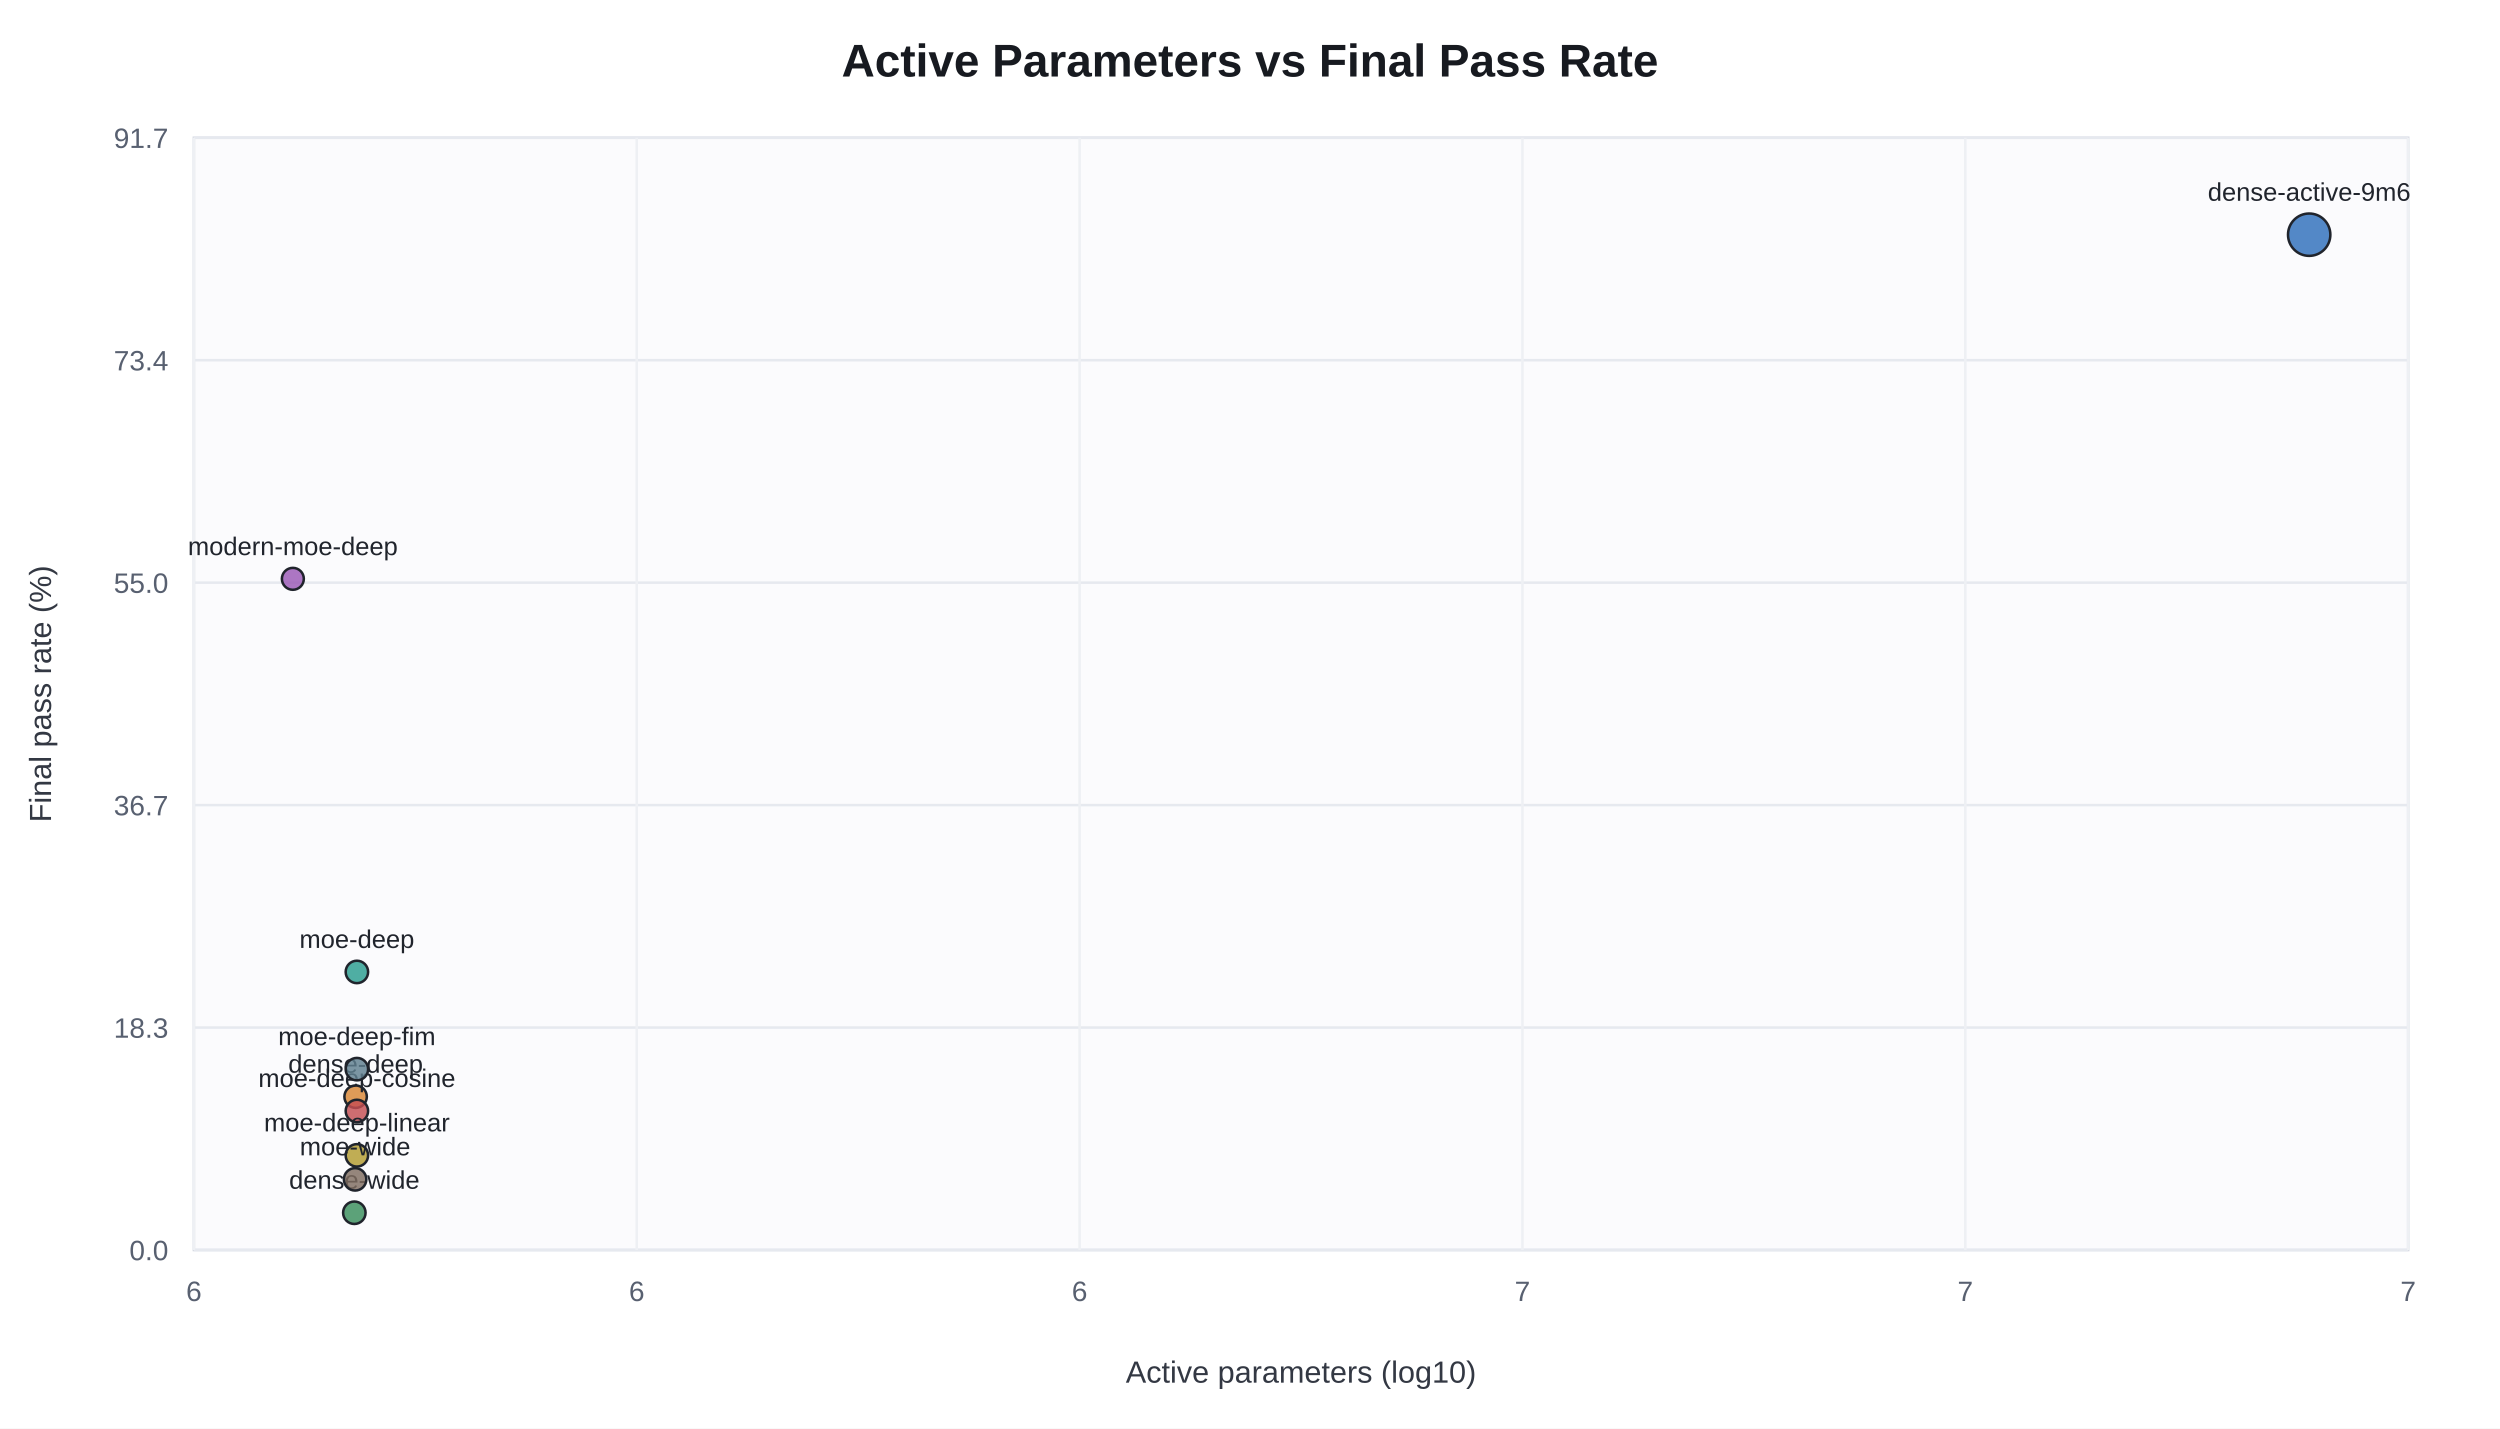
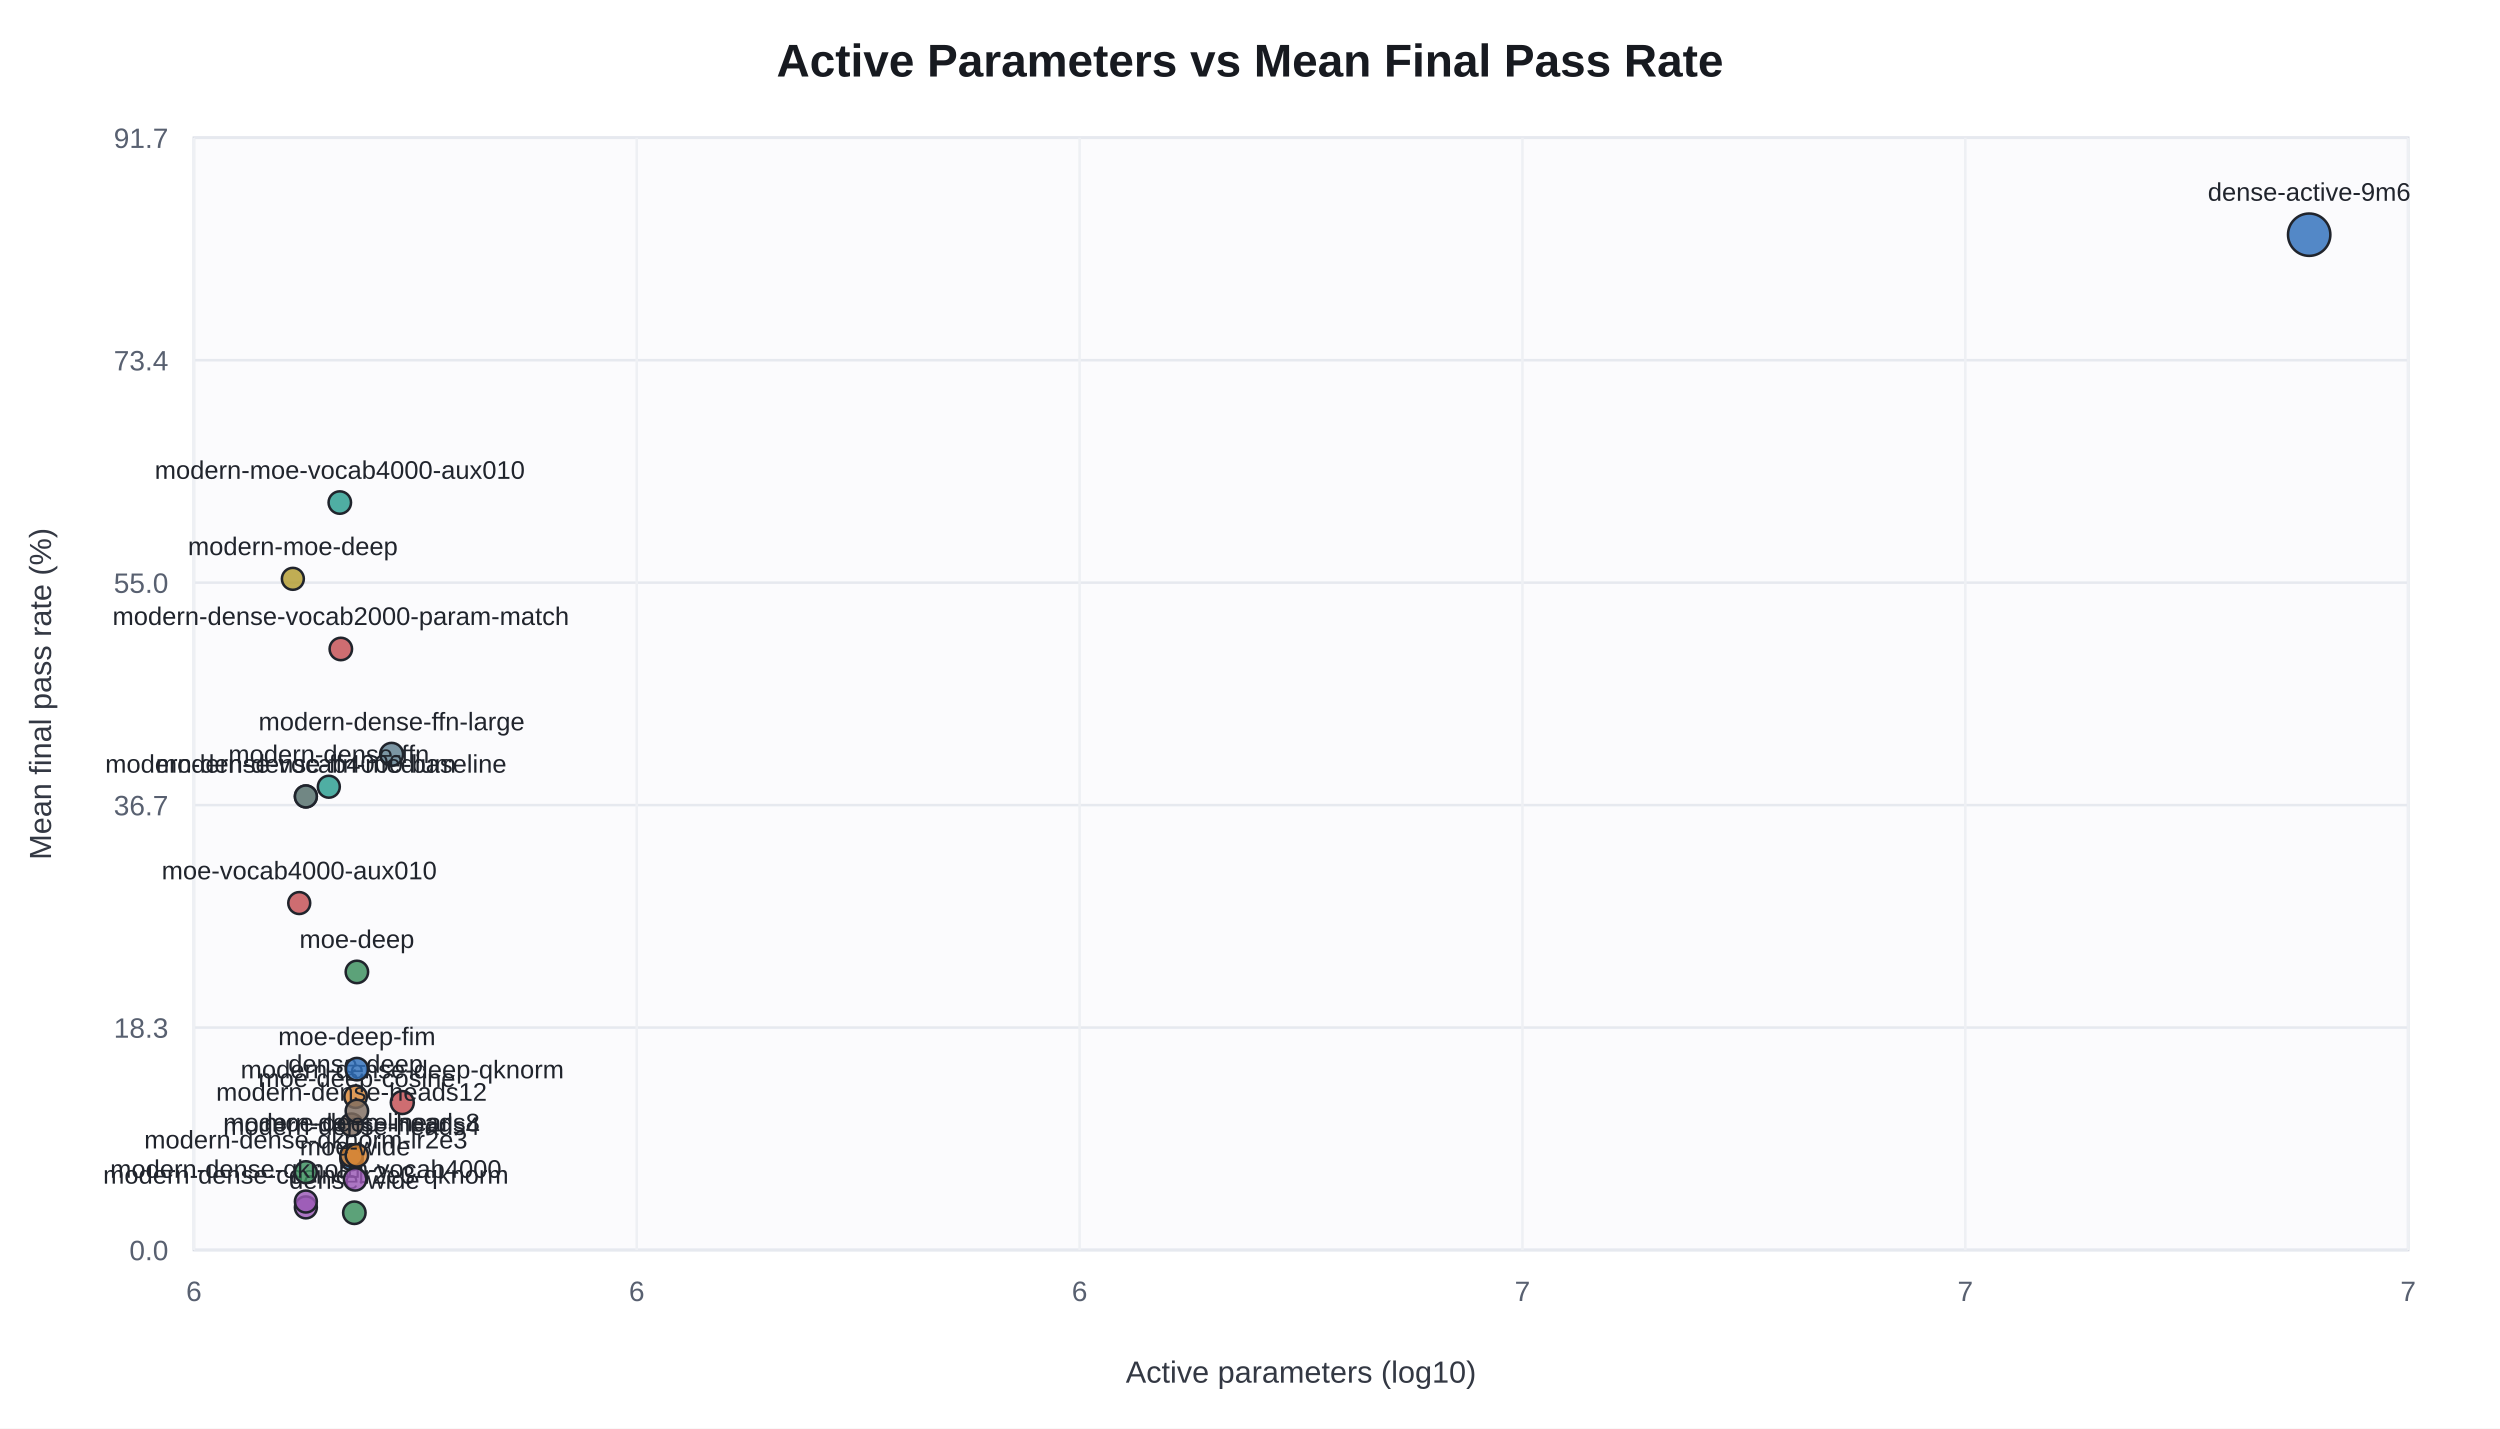
<svg xmlns="http://www.w3.org/2000/svg" width="980" height="560" viewBox="0 0 980 560" role="img">
  <style>
.title { font: 700 18px Arial, sans-serif; fill: #171a20; }
.axis-label { font: 12px Arial, sans-serif; fill: #333843; }
.tick { font: 11px Arial, sans-serif; fill: #586070; }
.legend { font: 12px Arial, sans-serif; fill: #232832; }
.point-label { font: 10px Arial, sans-serif; fill: #20242c; }
.x-label { font: 10px Arial, sans-serif; fill: #20242c; }
</style>
  <rect x="0" y="0" width="980" height="560" fill="#ffffff" />
-   <text x="490.0" y="30" text-anchor="middle" class="title">Active Parameters vs Final Pass Rate</text>
+   <text x="490.0" y="30" text-anchor="middle" class="title">Active Parameters vs Mean Final Pass Rate</text>
  <rect x="76" y="54" width="868" height="436" fill="#fbfbfd" stroke="#d5d9e2" />
  <text x="510.0" y="542" text-anchor="middle" class="axis-label">Active parameters (log10)</text>
-   <text x="20" y="272.0" text-anchor="middle" class="axis-label" transform="rotate(-90 20 272.0)">Final pass rate (%)</text>
+   <text x="20" y="272.0" text-anchor="middle" class="axis-label" transform="rotate(-90 20 272.0)">Mean final pass rate (%)</text>
  <line x1="76" y1="490.0" x2="944" y2="490.0" stroke="#e6e9ef" stroke-width="1" />
  <text x="66" y="494.0" text-anchor="end" class="tick">0.0</text>
  <line x1="76" y1="402.8" x2="944" y2="402.8" stroke="#e6e9ef" stroke-width="1" />
  <text x="66" y="406.8" text-anchor="end" class="tick">18.3</text>
  <line x1="76" y1="315.6" x2="944" y2="315.6" stroke="#e6e9ef" stroke-width="1" />
  <text x="66" y="319.6" text-anchor="end" class="tick">36.7</text>
  <line x1="76" y1="228.4" x2="944" y2="228.4" stroke="#e6e9ef" stroke-width="1" />
  <text x="66" y="232.4" text-anchor="end" class="tick">55.0</text>
  <line x1="76" y1="141.2" x2="944" y2="141.2" stroke="#e6e9ef" stroke-width="1" />
  <text x="66" y="145.2" text-anchor="end" class="tick">73.4</text>
  <line x1="76" y1="54.0" x2="944" y2="54.0" stroke="#e6e9ef" stroke-width="1" />
  <text x="66" y="58.0" text-anchor="end" class="tick">91.7</text>
  <line x1="76.0" y1="54" x2="76.0" y2="490" stroke="#eef0f4" stroke-width="1" />
  <text x="76.0" y="510" text-anchor="middle" class="tick">6</text>
  <line x1="249.6" y1="54" x2="249.6" y2="490" stroke="#eef0f4" stroke-width="1" />
  <text x="249.6" y="510" text-anchor="middle" class="tick">6</text>
  <line x1="423.2" y1="54" x2="423.2" y2="490" stroke="#eef0f4" stroke-width="1" />
  <text x="423.2" y="510" text-anchor="middle" class="tick">6</text>
  <line x1="596.8" y1="54" x2="596.8" y2="490" stroke="#eef0f4" stroke-width="1" />
  <text x="596.8" y="510" text-anchor="middle" class="tick">7</text>
  <line x1="770.4" y1="54" x2="770.4" y2="490" stroke="#eef0f4" stroke-width="1" />
  <text x="770.4" y="510" text-anchor="middle" class="tick">7</text>
  <line x1="944.0" y1="54" x2="944.0" y2="490" stroke="#eef0f4" stroke-width="1" />
  <text x="944.0" y="510" text-anchor="middle" class="tick">7</text>
  <circle cx="905.2" cy="92.0" r="8.3" fill="#2f6fbb" fill-opacity="0.82" stroke="#20242c" stroke-width="1" />
  <text x="905.2" y="78.7" class="point-label" text-anchor="middle">dense-active-9m6</text>
  <circle cx="139.4" cy="429.9" r="4.4" fill="#d98634" fill-opacity="0.82" stroke="#20242c" stroke-width="1" />
  <text x="139.4" y="420.5" class="point-label" text-anchor="middle">dense-deep</text>
  <circle cx="138.9" cy="475.4" r="4.4" fill="#3a8f5c" fill-opacity="0.82" stroke="#20242c" stroke-width="1" />
  <text x="138.9" y="466.0" class="point-label" text-anchor="middle">dense-wide</text>
-   <circle cx="114.8" cy="226.9" r="4.3" fill="#9b59b6" fill-opacity="0.82" stroke="#20242c" stroke-width="1" />
+   <circle cx="119.9" cy="473.3" r="4.3" fill="#9b59b6" fill-opacity="0.82" stroke="#20242c" stroke-width="1" />
+   <text x="119.9" y="464.0" class="point-label" text-anchor="middle">modern-dense-cosine-lr2e3-qknorm</text>
+   <circle cx="157.7" cy="432.2" r="4.5" fill="#c44e52" fill-opacity="0.82" stroke="#20242c" stroke-width="1" />
+   <text x="157.7" y="422.7" class="point-label" text-anchor="middle">modern-dense-deep-qknorm</text>
+   <circle cx="153.5" cy="295.7" r="4.5" fill="#5f7f8f" fill-opacity="0.82" stroke="#20242c" stroke-width="1" />
+   <text x="153.5" y="286.3" class="point-label" text-anchor="middle">modern-dense-ffn-large</text>
+   <circle cx="119.9" cy="312.2" r="4.3" fill="#b39c2f" fill-opacity="0.82" stroke="#20242c" stroke-width="1" />
+   <text x="119.9" y="302.9" class="point-label" text-anchor="middle">modern-dense-ffn-medium</text>
+   <circle cx="128.9" cy="308.4" r="4.3" fill="#2a9d8f" fill-opacity="0.82" stroke="#20242c" stroke-width="1" />
+   <text x="128.9" y="299.1" class="point-label" text-anchor="middle">modern-dense-ffn</text>
+   <circle cx="137.8" cy="440.9" r="4.4" fill="#7f6d5f" fill-opacity="0.82" stroke="#20242c" stroke-width="1" />
+   <text x="137.8" y="431.5" class="point-label" text-anchor="middle">modern-dense-heads12</text>
+   <circle cx="137.8" cy="454.3" r="4.4" fill="#2f6fbb" fill-opacity="0.82" stroke="#20242c" stroke-width="1" />
+   <text x="137.8" y="444.9" class="point-label" text-anchor="middle">modern-dense-heads4</text>
+   <circle cx="137.8" cy="452.9" r="4.4" fill="#d98634" fill-opacity="0.82" stroke="#20242c" stroke-width="1" />
+   <text x="137.8" y="443.5" class="point-label" text-anchor="middle">modern-dense-heads8</text>
+   <circle cx="119.9" cy="459.5" r="4.3" fill="#3a8f5c" fill-opacity="0.82" stroke="#20242c" stroke-width="1" />
+   <text x="119.9" y="450.2" class="point-label" text-anchor="middle">modern-dense-qknorm-lr2e3</text>
+   <circle cx="119.9" cy="471.0" r="4.3" fill="#9b59b6" fill-opacity="0.82" stroke="#20242c" stroke-width="1" />
+   <text x="119.9" y="461.7" class="point-label" text-anchor="middle">modern-dense-qknorm-vocab4000</text>
+   <circle cx="133.6" cy="254.4" r="4.4" fill="#c44e52" fill-opacity="0.82" stroke="#20242c" stroke-width="1" />
+   <text x="133.6" y="245.0" class="point-label" text-anchor="middle">modern-dense-vocab2000-param-match</text>
+   <circle cx="119.9" cy="312.2" r="4.3" fill="#5f7f8f" fill-opacity="0.82" stroke="#20242c" stroke-width="1" />
+   <text x="119.9" y="302.9" class="point-label" text-anchor="middle">modern-dense-vocab4000-baseline</text>
+   <circle cx="114.8" cy="226.9" r="4.3" fill="#b39c2f" fill-opacity="0.82" stroke="#20242c" stroke-width="1" />
  <text x="114.8" y="217.6" class="point-label" text-anchor="middle">modern-moe-deep</text>
-   <circle cx="139.9" cy="435.5" r="4.4" fill="#c44e52" fill-opacity="0.82" stroke="#20242c" stroke-width="1" />
+   <circle cx="133.2" cy="197.0" r="4.4" fill="#2a9d8f" fill-opacity="0.82" stroke="#20242c" stroke-width="1" />
+   <text x="133.2" y="187.7" class="point-label" text-anchor="middle">modern-moe-vocab4000-aux010</text>
+   <circle cx="139.9" cy="435.5" r="4.4" fill="#7f6d5f" fill-opacity="0.82" stroke="#20242c" stroke-width="1" />
  <text x="139.9" y="426.1" class="point-label" text-anchor="middle">moe-deep-cosine</text>
-   <circle cx="139.9" cy="419.1" r="4.4" fill="#5f7f8f" fill-opacity="0.82" stroke="#20242c" stroke-width="1" />
+   <circle cx="139.9" cy="419.1" r="4.4" fill="#2f6fbb" fill-opacity="0.82" stroke="#20242c" stroke-width="1" />
  <text x="139.9" y="409.7" class="point-label" text-anchor="middle">moe-deep-fim</text>
-   <circle cx="139.9" cy="452.9" r="4.4" fill="#b39c2f" fill-opacity="0.82" stroke="#20242c" stroke-width="1" />
+   <circle cx="139.9" cy="452.9" r="4.4" fill="#d98634" fill-opacity="0.82" stroke="#20242c" stroke-width="1" />
  <text x="139.9" y="443.5" class="point-label" text-anchor="middle">moe-deep-linear</text>
-   <circle cx="139.9" cy="381.0" r="4.4" fill="#2a9d8f" fill-opacity="0.82" stroke="#20242c" stroke-width="1" />
+   <circle cx="139.9" cy="381.0" r="4.4" fill="#3a8f5c" fill-opacity="0.82" stroke="#20242c" stroke-width="1" />
  <text x="139.9" y="371.6" class="point-label" text-anchor="middle">moe-deep</text>
-   <circle cx="139.2" cy="462.3" r="4.4" fill="#7f6d5f" fill-opacity="0.82" stroke="#20242c" stroke-width="1" />
+   <circle cx="139.2" cy="462.3" r="4.4" fill="#9b59b6" fill-opacity="0.82" stroke="#20242c" stroke-width="1" />
  <text x="139.2" y="452.9" class="point-label" text-anchor="middle">moe-wide</text>
+   <circle cx="117.3" cy="354.0" r="4.3" fill="#c44e52" fill-opacity="0.82" stroke="#20242c" stroke-width="1" />
+   <text x="117.3" y="344.7" class="point-label" text-anchor="middle">moe-vocab4000-aux010</text>
</svg>
